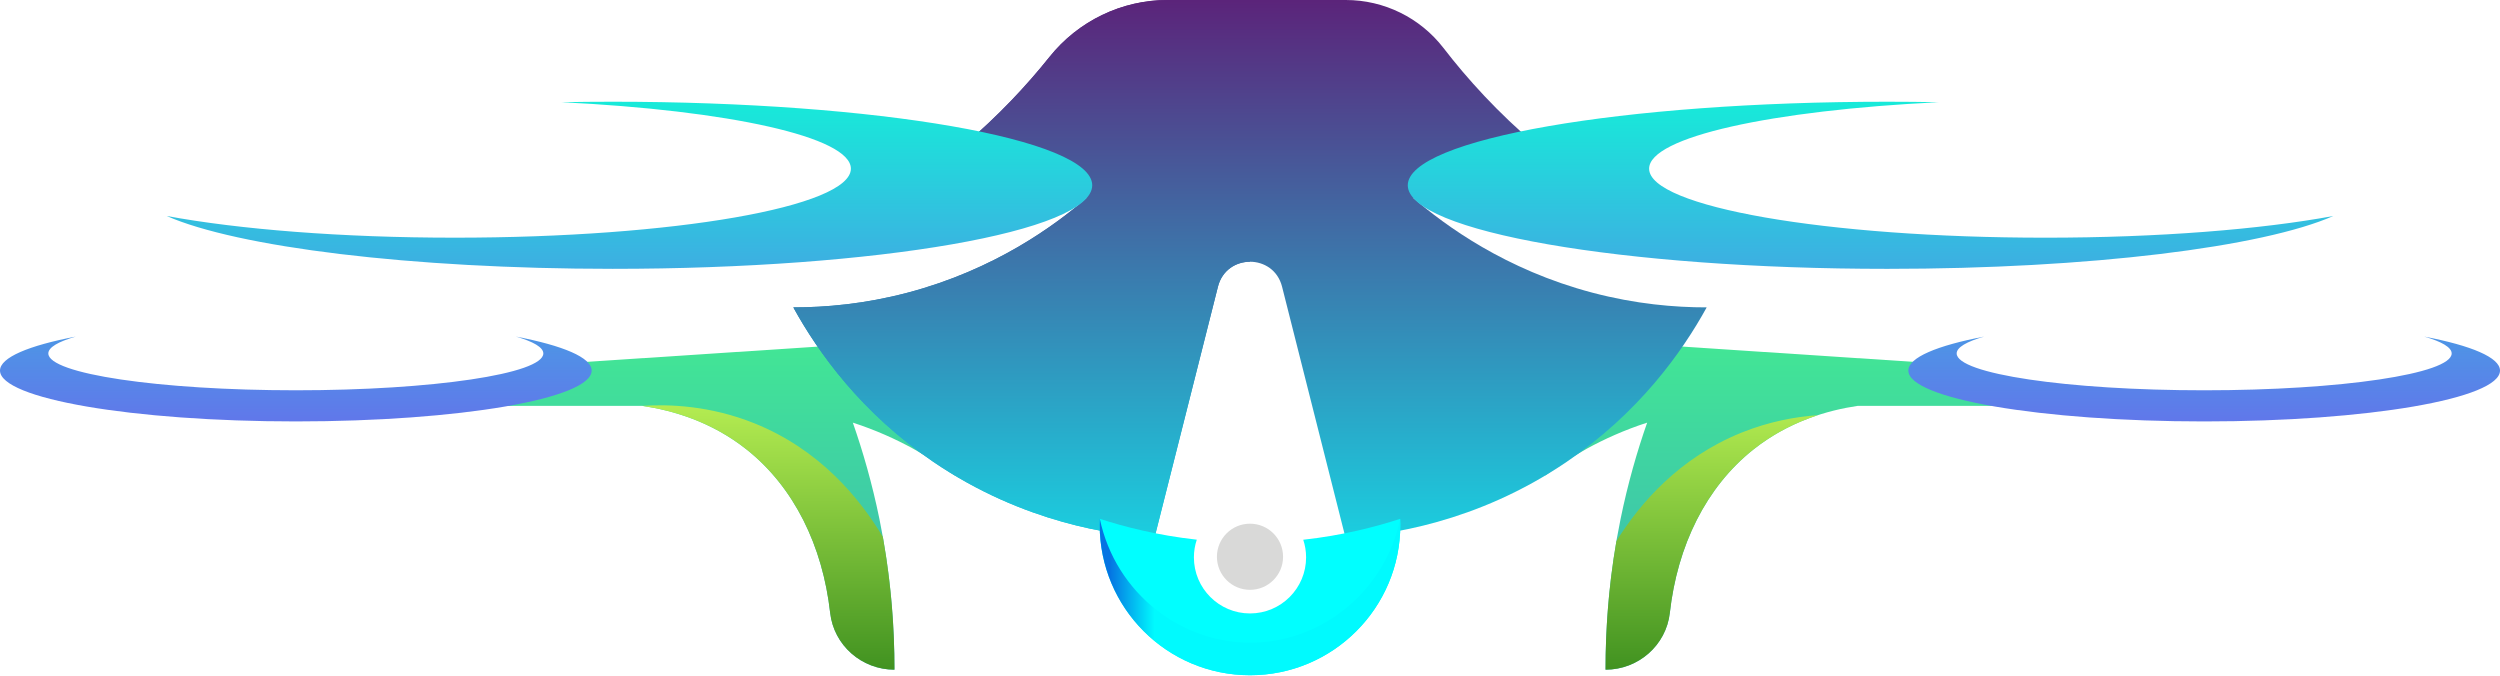
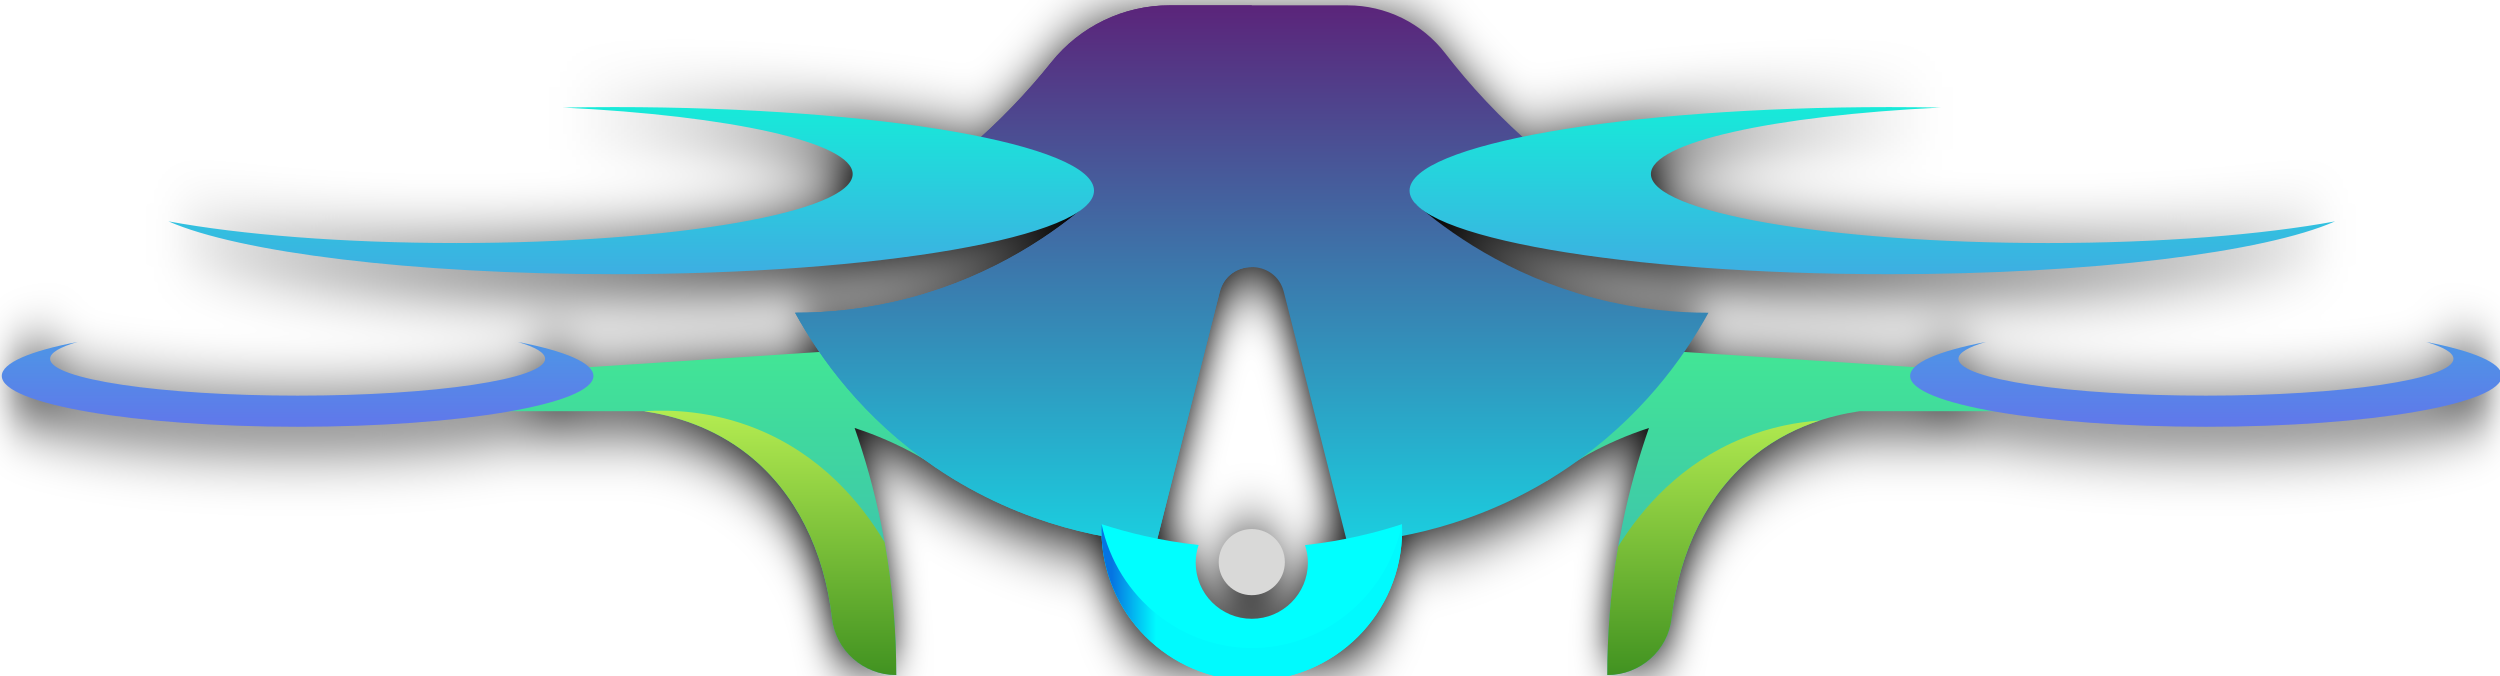
- <svg xmlns="http://www.w3.org/2000/svg" width="151.032" height="40.792" viewBox="0 0 151.032 40.792" version="1.1" id="svg1" xml:space="preserve">
-   <defs id="defs1" />
-   <g id="layer1" transform="translate(-939.9737,-510.6341)">
+ <svg xmlns="http://www.w3.org/2000/svg" xmlns:xlink="http://www.w3.org/1999/xlink" width="151.032" height="40.792" viewBox="0 0 151.032 40.792" version="1.1" id="svg1" xml:space="preserve">
+   <defs id="defs1">
+     <linearGradient id="SVGID_315713-7" gradientUnits="userSpaceOnUse" gradientTransform="translate(313.3853,485)" x1="0" y1="0" x2="0" y2="52">
+       <stop offset="0%" style="stop-color:rgb(23,234,217);stop-opacity: 1" id="stop7-2" />
+       <stop offset="100%" style="stop-color:rgb(96,120,234);stop-opacity: 1" id="stop8-5" />
+     </linearGradient>
+     <linearGradient id="SVGID_94_315714-1" gradientUnits="userSpaceOnUse" gradientTransform="translate(180.3262,68.39874)" x1="313.385" y1="511.213" x2="723.338" y2="511.213">
+       <stop offset="15.621%" style="stop-color:rgb(0,255,255);stop-opacity: 1" id="stop9-2" />
+       <stop offset="36.381%" style="stop-color:rgb(5,116,226);stop-opacity: 1" id="stop10-2" />
+       <stop offset="62.373%" style="stop-color:rgb(8,117,226);stop-opacity: 1" id="stop11-4" />
+       <stop offset="82.718%" style="stop-color:rgb(0,250,254);stop-opacity: 1" id="stop12-9" />
+     </linearGradient>
+     <linearGradient id="SVGID_96_315715-5" gradientUnits="userSpaceOnUse" gradientTransform="translate(-19.22634,-0.7946987)" x1="512.938" y1="559.617" x2="523.786" y2="559.617">
+       <stop offset="15.621%" style="stop-color:rgb(5,116,226);stop-opacity: 1" id="stop13-4" />
+       <stop offset="82.718%" style="stop-color:rgb(0,250,254);stop-opacity: 1" id="stop14-4" />
+     </linearGradient>
+     <linearGradient xlink:href="#SVGID_315710" id="linearGradient56" gradientUnits="userSpaceOnUse" gradientTransform="translate(379.0947,524.4894)" x1="0" y1="0" x2="0" y2="54" />
+     <linearGradient xlink:href="#SVGID_315711" id="linearGradient57" gradientUnits="userSpaceOnUse" gradientTransform="translate(443.4726,468.3191)" x1="0" y1="0" x2="0" y2="88" />
+     <linearGradient xlink:href="#SVGID_315711" id="linearGradient58" gradientUnits="userSpaceOnUse" gradientTransform="translate(443.4726,468.3191)" x1="0" y1="0" x2="0" y2="88" />
+     <linearGradient xlink:href="#SVGID_315716" id="linearGradient59" gradientUnits="userSpaceOnUse" gradientTransform="translate(418.7022,534.781)" x1="0" y1="0" x2="0" y2="43" />
+     <filter style="color-interpolation-filters:sRGB" id="filter60" x="-3.523" y="-14.801" width="7.842" height="28.151">
+       <feFlood result="flood" in="SourceGraphic" flood-opacity="1" flood-color="rgb(0,0,0)" id="feFlood59" />
+       <feGaussianBlur result="blur" in="SourceGraphic" stdDeviation="103.951" id="feGaussianBlur59" />
+       <feOffset result="offset" in="blur" dx="-15.35" dy="-50" id="feOffset59" />
+       <feComposite result="comp1" operator="out" in="flood" in2="offset" id="feComposite59" />
+       <feComposite result="fbSourceGraphic" operator="in" in="comp1" in2="SourceGraphic" id="feComposite60" />
+       <feColorMatrix result="fbSourceGraphicAlpha" in="fbSourceGraphic" values="0 0 0 -1 0 0 0 0 -1 0 0 0 0 -1 0 0 0 0 1 0" id="feColorMatrix60" />
+       <feFlood id="feFlood60" result="flood" in="fbSourceGraphic" flood-opacity="1" flood-color="rgb(0,0,0)" />
+       <feGaussianBlur id="feGaussianBlur60" result="blur" in="fbSourceGraphic" stdDeviation="103.951" />
+       <feOffset id="feOffset60" result="offset" in="blur" dx="-15.35" dy="-50" />
+       <feComposite id="feComposite61" result="comp1" operator="out" in="flood" in2="offset" />
+       <feComposite id="feComposite62" result="fbSourceGraphic" operator="in" in="comp1" in2="fbSourceGraphic" />
+       <feColorMatrix result="fbSourceGraphicAlpha" in="fbSourceGraphic" values="0 0 0 -1 0 0 0 0 -1 0 0 0 0 -1 0 0 0 0 1 0" id="feColorMatrix62" />
+       <feGaussianBlur id="feGaussianBlur62" stdDeviation="1 2" result="blur" in="fbSourceGraphic" />
+     </filter>
+     <linearGradient xlink:href="#SVGID_315710" id="linearGradient62" gradientUnits="userSpaceOnUse" gradientTransform="translate(379.0947,524.4894)" x1="0" y1="0" x2="0" y2="54" />
+     <linearGradient xlink:href="#SVGID_315711" id="linearGradient63" gradientUnits="userSpaceOnUse" gradientTransform="translate(443.4726,468.3191)" x1="0" y1="0" x2="0" y2="88" />
+     <linearGradient xlink:href="#SVGID_315716" id="linearGradient64" gradientUnits="userSpaceOnUse" gradientTransform="translate(418.7022,534.781)" x1="0" y1="0" x2="0" y2="43" />
+   </defs>
+   <g id="layer1-1" transform="translate(-939.9149,-509.6833)" style="filter:url(#filter60)">
+     <g id="g32" transform="matrix(0.15625,0,0,0.15625,915.4445,466.6998)">
+       <g transform="matrix(2.805719,0,0,2.805719,640.2888,411.714)" id="logo-logo-3">
+         <g paint-order="stroke" id="g17-6" style="display:inline">
+           <g transform="matrix(0.8403694,0,0,0.8403694,-4.567431,23.21974)" id="g2-8">
+             <linearGradient id="linearGradient18" gradientUnits="userSpaceOnUse" gradientTransform="translate(379.0947,524.4894)" x1="0" y1="0" x2="0" y2="54">
+               <stop offset="0%" style="stop-color:rgb(66,230,149);stop-opacity: 1" id="stop17" />
+               <stop offset="100%" style="stop-color:rgb(59,178,184);stop-opacity: 1" id="stop18" />
+             </linearGradient>
+             <path style="opacity:1;fill:url(#linearGradient56);fill-rule:nonzero;stroke:none;stroke-width:1;stroke-linecap:butt;stroke-linejoin:miter;stroke-miterlimit:4;stroke-dasharray:none;stroke-dashoffset:0" paint-order="stroke" transform="translate(-512.9267,-551.3112)" d="m 583.488,537.622 c -7.524,2.436 -13.164,6.005 -16.784,8.714 4.141,-7.282 8.282,-14.565 12.423,-21.847 17.995,1.187 35.991,2.374 53.986,3.561 2.05,3.267 6.336,4.634 9.892,5.792 1.242,0.405 2.495,0.733 3.753,1.03 h -28.737 c -4.973,0.733 -11.342,2.573 -17.106,7.149 -7.791,6.185 -12.476,15.799 -13.709,26.791 -0.598,5.329 -5.176,9.321 -10.539,9.321 v 0 c -0.012,-7.364 0.617,-15.695 2.461,-24.708 1.192,-5.825 2.718,-11.106 4.361,-15.803 z m -123.432,40.511 v 0 c 0.012,-7.364 -0.617,-15.695 -2.461,-24.708 -1.192,-5.825 -2.718,-11.106 -4.361,-15.803 7.524,2.436 13.164,6.005 16.784,8.714 -4.141,-7.282 -8.282,-14.565 -12.423,-21.847 -18.239,1.203 -36.478,2.406 -54.717,3.609 -0.505,1.5 -1.782,2.705 -3.836,2.705 -0.519,0 -0.972,-0.097 -1.392,-0.235 -3.073,1.673 -6.465,2.372 -9.969,2.789 -0.372,0.044 -0.733,0.011 -1.08,-0.075 -2.497,0.552 -5.004,1.062 -7.507,1.591 h 39.607 c 4.973,0.733 11.342,2.573 17.106,7.149 7.791,6.185 12.476,15.799 13.709,26.791 0.598,5.329 5.176,9.321 10.539,9.321 z" stroke-linecap="round" id="path2-6" />
+           </g>
+           <g transform="matrix(0.8403694,0,0,0.8403694,4.2018598e-8,-9.476493)" id="g4-5">
+             <linearGradient id="linearGradient20" gradientUnits="userSpaceOnUse" gradientTransform="translate(443.4726,468.3191)" x1="0" y1="0" x2="0" y2="88">
+               <stop offset="0%" style="stop-color:rgb(91,36,122);stop-opacity: 1" id="stop19" />
+               <stop offset="100%" style="stop-color:rgb(27,206,223);stop-opacity: 1" id="stop20" />
+             </linearGradient>
+             <path style="opacity:1;fill:url(#linearGradient57);fill-rule:nonzero;stroke:none;stroke-width:1;stroke-linecap:butt;stroke-linejoin:miter;stroke-miterlimit:4;stroke-dasharray:none;stroke-dashoffset:0" paint-order="stroke" transform="translate(-518.3617,-512.4043)" d="m 574.532,516.319 c -14.299,-3.767 -24.167,-11.03 -29.393,-15.532 9.5,-1.791 18.039,-3.233 25.636,-4.334 -1.773,-1.31 -3.559,-2.706 -5.349,-4.219 -6.416,-5.423 -11.448,-11 -15.336,-16.043 -3.831,-4.968 -9.745,-7.872 -16.018,-7.872 h -15.71 -13.492 c -7.547,0 -14.671,3.44 -19.384,9.334 -3.716,4.647 -8.385,9.677 -14.187,14.581 -1.79,1.513 -3.576,2.909 -5.349,4.219 7.597,1.101 16.136,2.544 25.636,4.334 -5.226,4.503 -15.095,11.765 -29.393,15.532 -7.074,1.864 -13.484,2.41 -18.719,2.404 4.073,7.405 11.164,17.321 22.974,25.341 14.875,10.102 29.56,11.984 36.255,12.426 l 10.403,-41.158 c 1.38,-5.458 9.134,-5.458 10.514,0 l 10.403,41.158 c 6.695,-0.441 21.38,-2.324 36.255,-12.426 11.81,-8.02 18.901,-17.936 22.974,-25.341 -5.235,0.006 -11.645,-0.54 -18.719,-2.404 z" stroke-linecap="round" id="path4-8" />
+           </g>
+           <g transform="matrix(0.8403694,0,0,0.8403694,-31.46725,-9.476493)" id="g6-2">
+             <linearGradient id="linearGradient22" gradientUnits="userSpaceOnUse" gradientTransform="translate(443.4726,468.3191)" x1="0" y1="0" x2="0" y2="88">
+               <stop offset="0%" style="stop-color:rgb(91,36,122);stop-opacity: 1" id="stop21" />
+               <stop offset="100%" style="stop-color:rgb(27,206,223);stop-opacity: 1" id="stop22" />
+             </linearGradient>
+             <path style="opacity:1;fill:url(#linearGradient58);fill-rule:nonzero;stroke:none;stroke-width:1;stroke-linecap:butt;stroke-linejoin:miter;stroke-miterlimit:4;stroke-dasharray:none;stroke-dashoffset:0" paint-order="stroke" transform="translate(-480.9171,-512.4043)" d="m 518.362,511.237 c -2.284,0 -4.567,1.365 -5.257,4.093 l -10.403,41.159 c -6.695,-0.441 -21.38,-2.324 -36.255,-12.426 -11.81,-8.02 -18.901,-17.936 -22.974,-25.341 5.235,0.006 11.645,-0.54 18.719,-2.404 14.299,-3.767 24.167,-11.03 29.393,-15.532 -9.5,-1.791 -18.039,-3.233 -25.636,-4.334 1.773,-1.31 3.559,-2.706 5.349,-4.219 5.802,-4.903 10.472,-9.934 14.187,-14.581 4.714,-5.894 11.837,-9.334 19.384,-9.334 h 13.492 z" stroke-linecap="round" id="path6-7" />
+           </g>
+           <g transform="matrix(0.8403694,0,0,0.8403694,0,-10.47779)" id="g8-5">
+             <linearGradient id="linearGradient24" gradientUnits="userSpaceOnUse" gradientTransform="translate(313.3853,485)" x1="0" y1="0" x2="0" y2="52">
+               <stop offset="0%" style="stop-color:rgb(23,234,217);stop-opacity: 1" id="stop23" />
+               <stop offset="100%" style="stop-color:rgb(96,120,234);stop-opacity: 1" id="stop24" />
+             </linearGradient>
+             <path style="opacity:1;fill:url(#SVGID_315713-7);fill-rule:nonzero;stroke:none;stroke-width:1;stroke-linecap:butt;stroke-linejoin:miter;stroke-miterlimit:4;stroke-dasharray:none;stroke-dashoffset:0" paint-order="stroke" transform="translate(-518.3617,-511.2128)" d="m 410.407,529.085 c 0,4.606 -21.719,8.34 -48.511,8.34 -26.792,0 -48.511,-3.734 -48.511,-8.34 0,-2.142 4.702,-4.095 12.424,-5.573 -2.869,0.829 -4.499,1.768 -4.499,2.764 0,3.337 18.171,6.043 40.585,6.043 22.415,0 40.585,-2.705 40.585,-6.043 0,-0.996 -1.63,-1.936 -4.499,-2.764 7.722,1.477 12.424,3.43 12.424,5.573 z M 710.914,523.513 c 2.869,0.829 4.499,1.768 4.499,2.764 0,3.337 -18.171,6.043 -40.585,6.043 -22.415,0 -40.585,-2.705 -40.585,-6.043 0,-0.996 1.63,-1.936 4.499,-2.764 -7.722,1.477 -12.424,3.43 -12.424,5.573 0,4.606 21.719,8.34 48.511,8.34 26.792,0 48.511,-3.734 48.511,-8.34 0,-2.142 -4.702,-4.095 -12.424,-5.573 z m -62.16,-16.218 c -35.868,0 -64.945,-5.066 -64.945,-11.316 0,-5.196 20.103,-9.57 47.49,-10.899 -2.769,-0.051 -5.579,-0.079 -8.427,-0.079 -43.431,0 -78.638,6.135 -78.638,13.702 0,7.567 35.208,13.702 78.638,13.702 33.222,0 61.612,-3.591 73.132,-8.666 -11.843,2.189 -28.625,3.557 -47.25,3.557 z M 413.851,485 c -2.848,0 -5.657,0.028 -8.427,0.079 27.387,1.329 47.49,5.704 47.49,10.899 0,6.25 -29.077,11.316 -64.945,11.316 -18.626,0 -35.408,-1.368 -47.25,-3.557 11.52,5.075 39.91,8.666 73.132,8.666 43.431,0 78.638,-6.135 78.638,-13.702 C 492.489,491.135 457.282,485 413.851,485 Z" stroke-linecap="round" id="path8-8" />
+           </g>
+           <g transform="matrix(0.8403694,0,0,0.8403694,8.4036969e-8,35.74914)" id="g12-8">
+             <linearGradient id="linearGradient28" gradientUnits="userSpaceOnUse" gradientTransform="translate(180.3262,68.39874)" x1="313.385" y1="511.213" x2="723.338" y2="511.213">
+               <stop offset="15.621%" style="stop-color:rgb(0,255,255);stop-opacity: 1" id="stop25" />
+               <stop offset="36.381%" style="stop-color:rgb(5,116,226);stop-opacity: 1" id="stop26" />
+               <stop offset="62.373%" style="stop-color:rgb(8,117,226);stop-opacity: 1" id="stop27" />
+               <stop offset="82.718%" style="stop-color:rgb(0,250,254);stop-opacity: 1" id="stop28" />
+             </linearGradient>
+             <path style="opacity:1;fill:url(#SVGID_94_315714-1);fill-rule:nonzero;stroke:none;stroke-width:1;stroke-linecap:butt;stroke-linejoin:miter;stroke-miterlimit:4;stroke-dasharray:none;stroke-dashoffset:0" paint-order="stroke" transform="translate(-518.3617,-566.2206)" d="m 542.987,553.399 c -3.989,1.3 -9.391,2.709 -15.894,3.429 0.3,0.908 0.468,1.876 0.468,2.885 0,5.08 -4.118,9.199 -9.199,9.199 -5.08,0 -9.199,-4.119 -9.199,-9.199 0,-1.013 0.17,-1.985 0.473,-2.897 -6.474,-0.718 -11.886,-2.109 -15.899,-3.417 -0.013,0.33 -0.025,0.66 -0.025,0.994 0,13.614 11.036,24.65 24.65,24.65 13.614,0 24.65,-11.036 24.65,-24.65 0,-0.333 -0.012,-0.664 -0.025,-0.994 z" stroke-linecap="round" id="path12-7" />
+           </g>
+           <g transform="matrix(0.8403694,0,0,0.8403694,0,30.19985)" id="g13-3">
+             <circle style="opacity:1;fill:#d9d9d8;fill-rule:nonzero;stroke:none;stroke-width:1;stroke-linecap:butt;stroke-linejoin:miter;stroke-miterlimit:4;stroke-dasharray:none;stroke-dashoffset:0" paint-order="stroke" cx="0" cy="0" r="5.424" id="circle12-8" />
+           </g>
+           <g transform="matrix(0.8403694,0,0,0.8403694,1.6807388e-7,35.74914)" id="g14-5">
+             <linearGradient id="linearGradient30" gradientUnits="userSpaceOnUse" gradientTransform="translate(-19.22634,-0.7946987)" x1="512.938" y1="559.617" x2="523.786" y2="559.617">
+               <stop offset="15.621%" style="stop-color:rgb(5,116,226);stop-opacity: 1" id="stop29" />
+               <stop offset="82.718%" style="stop-color:rgb(0,250,254);stop-opacity: 1" id="stop30" />
+             </linearGradient>
+             <path style="opacity:1;fill:url(#SVGID_96_315715-5);fill-rule:nonzero;stroke:none;stroke-width:1;stroke-linecap:butt;stroke-linejoin:miter;stroke-miterlimit:4;stroke-dasharray:none;stroke-dashoffset:0" paint-order="stroke" transform="translate(-518.3617,-566.2206)" d="m 542.987,553.399 c -2.377,11.478 -12.257,19.861 -23.669,20.292 -12.085,0.456 -23.041,-8.115 -25.581,-20.292 -0.013,0.33 -0.025,0.66 -0.025,0.994 0,13.614 11.036,24.65 24.65,24.65 13.614,0 24.65,-11.036 24.65,-24.65 0,-0.333 -0.012,-0.664 -0.025,-0.994 z" stroke-linecap="round" id="path14-0" />
+           </g>
+           <g transform="matrix(0.8403694,0,0,0.8403694,-2.74446,27.54413)" id="g16-5">
+             <linearGradient id="linearGradient32" gradientUnits="userSpaceOnUse" gradientTransform="translate(418.7022,534.781)" x1="0" y1="0" x2="0" y2="43">
+               <stop offset="0%" style="stop-color:rgb(180,236,81);stop-opacity: 1" id="stop31" />
+               <stop offset="100%" style="stop-color:rgb(66,147,33);stop-opacity: 1" id="stop32" />
+             </linearGradient>
+             <path style="opacity:1;fill:url(#linearGradient59);fill-rule:nonzero;stroke:none;stroke-width:1;stroke-linecap:butt;stroke-linejoin:miter;stroke-miterlimit:4;stroke-dasharray:none;stroke-dashoffset:0" paint-order="stroke" transform="translate(-515.0959,-556.4571)" d="m 458.152,556.356 c 1.411,7.89 1.915,15.219 1.904,21.777 -5.363,0 -9.941,-3.992 -10.539,-9.321 -1.233,-10.991 -5.918,-20.606 -13.709,-26.791 -5.765,-4.576 -12.134,-6.416 -17.106,-7.149 4.42,-0.282 11.152,-0.063 18.468,2.894 10.606,4.287 17.168,12.197 20.982,18.59 z m 140.778,-17.08 c -10.16,4.107 -16.605,11.537 -20.483,17.775 -1.318,7.626 -1.791,14.717 -1.78,21.082 5.363,0 9.941,-3.992 10.539,-9.321 1.233,-10.991 5.918,-20.606 13.709,-26.791 3.452,-2.74 7.119,-4.494 10.575,-5.622 -3.683,0.259 -8.008,1.038 -12.56,2.877 z" stroke-linecap="round" id="path16-0" />
+           </g>
+         </g>
+       </g>
+     </g>
+   </g>
+   <g id="layer1" transform="translate(-939.8658,-510.3106)" style="display:inline">
    <g id="g1" transform="matrix(0.15625,0,0,0.15625,915.4445,466.6998)">
      <g transform="matrix(2.805719,0,0,2.805719,640.2888,411.714)" id="logo-logo">
-         <g paint-order="stroke" id="g17">
+         <g paint-order="stroke" id="g17" style="display:inline">
          <g transform="matrix(0.8403694,0,0,0.8403694,-4.567431,23.21974)" id="g2">
            <linearGradient id="SVGID_315710" gradientUnits="userSpaceOnUse" gradientTransform="translate(379.0947,524.4894)" x1="0" y1="0" x2="0" y2="54">
              <stop offset="0%" style="stop-color:rgb(66,230,149);stop-opacity: 1" id="stop1" />
              <stop offset="100%" style="stop-color:rgb(59,178,184);stop-opacity: 1" id="stop2" />
            </linearGradient>
-             <path style="opacity:1;fill:url(#SVGID_315710);fill-rule:nonzero;stroke:none;stroke-width:1;stroke-linecap:butt;stroke-linejoin:miter;stroke-miterlimit:4;stroke-dasharray:none;stroke-dashoffset:0" paint-order="stroke" transform="translate(-512.9267,-551.3112)" d="m 583.488,537.622 c -7.524,2.436 -13.164,6.005 -16.784,8.714 4.141,-7.282 8.282,-14.565 12.423,-21.847 17.995,1.187 35.991,2.374 53.986,3.561 2.05,3.267 6.336,4.634 9.892,5.792 1.242,0.405 2.495,0.733 3.753,1.03 h -28.737 c -4.973,0.733 -11.342,2.573 -17.106,7.149 -7.791,6.185 -12.476,15.799 -13.709,26.791 -0.598,5.329 -5.176,9.321 -10.539,9.321 v 0 c -0.012,-7.364 0.617,-15.695 2.461,-24.708 1.192,-5.825 2.718,-11.106 4.361,-15.803 z m -123.432,40.511 v 0 c 0.012,-7.364 -0.617,-15.695 -2.461,-24.708 -1.192,-5.825 -2.718,-11.106 -4.361,-15.803 7.524,2.436 13.164,6.005 16.784,8.714 -4.141,-7.282 -8.282,-14.565 -12.423,-21.847 -18.239,1.203 -36.478,2.406 -54.717,3.609 -0.505,1.5 -1.782,2.705 -3.836,2.705 -0.519,0 -0.972,-0.097 -1.392,-0.235 -3.073,1.673 -6.465,2.372 -9.969,2.789 -0.372,0.044 -0.733,0.011 -1.08,-0.075 -2.497,0.552 -5.004,1.062 -7.507,1.591 h 39.607 c 4.973,0.733 11.342,2.573 17.106,7.149 7.791,6.185 12.476,15.799 13.709,26.791 0.598,5.329 5.176,9.321 10.539,9.321 z" stroke-linecap="round" id="path2" />
+             <path style="opacity:1;fill:url(#linearGradient62);fill-rule:nonzero;stroke:none;stroke-width:1;stroke-linecap:butt;stroke-linejoin:miter;stroke-miterlimit:4;stroke-dasharray:none;stroke-dashoffset:0" paint-order="stroke" transform="translate(-512.9267,-551.3112)" d="m 583.488,537.622 c -7.524,2.436 -13.164,6.005 -16.784,8.714 4.141,-7.282 8.282,-14.565 12.423,-21.847 17.995,1.187 35.991,2.374 53.986,3.561 2.05,3.267 6.336,4.634 9.892,5.792 1.242,0.405 2.495,0.733 3.753,1.03 h -28.737 c -4.973,0.733 -11.342,2.573 -17.106,7.149 -7.791,6.185 -12.476,15.799 -13.709,26.791 -0.598,5.329 -5.176,9.321 -10.539,9.321 v 0 c -0.012,-7.364 0.617,-15.695 2.461,-24.708 1.192,-5.825 2.718,-11.106 4.361,-15.803 z m -123.432,40.511 v 0 c 0.012,-7.364 -0.617,-15.695 -2.461,-24.708 -1.192,-5.825 -2.718,-11.106 -4.361,-15.803 7.524,2.436 13.164,6.005 16.784,8.714 -4.141,-7.282 -8.282,-14.565 -12.423,-21.847 -18.239,1.203 -36.478,2.406 -54.717,3.609 -0.505,1.5 -1.782,2.705 -3.836,2.705 -0.519,0 -0.972,-0.097 -1.392,-0.235 -3.073,1.673 -6.465,2.372 -9.969,2.789 -0.372,0.044 -0.733,0.011 -1.08,-0.075 -2.497,0.552 -5.004,1.062 -7.507,1.591 h 39.607 c 4.973,0.733 11.342,2.573 17.106,7.149 7.791,6.185 12.476,15.799 13.709,26.791 0.598,5.329 5.176,9.321 10.539,9.321 z" stroke-linecap="round" id="path2" />
          </g>
          <g transform="matrix(0.8403694,0,0,0.8403694,4.2018598e-8,-9.476493)" id="g4">
            <linearGradient id="SVGID_315711" gradientUnits="userSpaceOnUse" gradientTransform="translate(443.4726,468.3191)" x1="0" y1="0" x2="0" y2="88">
              <stop offset="0%" style="stop-color:rgb(91,36,122);stop-opacity: 1" id="stop3" />
              <stop offset="100%" style="stop-color:rgb(27,206,223);stop-opacity: 1" id="stop4" />
            </linearGradient>
-             <path style="opacity:1;fill:url(#SVGID_315711);fill-rule:nonzero;stroke:none;stroke-width:1;stroke-linecap:butt;stroke-linejoin:miter;stroke-miterlimit:4;stroke-dasharray:none;stroke-dashoffset:0" paint-order="stroke" transform="translate(-518.3617,-512.4043)" d="m 574.532,516.319 c -14.299,-3.767 -24.167,-11.03 -29.393,-15.532 9.5,-1.791 18.039,-3.233 25.636,-4.334 -1.773,-1.31 -3.559,-2.706 -5.349,-4.219 -6.416,-5.423 -11.448,-11 -15.336,-16.043 -3.831,-4.968 -9.745,-7.872 -16.018,-7.872 h -15.71 -13.492 c -7.547,0 -14.671,3.44 -19.384,9.334 -3.716,4.647 -8.385,9.677 -14.187,14.581 -1.79,1.513 -3.576,2.909 -5.349,4.219 7.597,1.101 16.136,2.544 25.636,4.334 -5.226,4.503 -15.095,11.765 -29.393,15.532 -7.074,1.864 -13.484,2.41 -18.719,2.404 4.073,7.405 11.164,17.321 22.974,25.341 14.875,10.102 29.56,11.984 36.255,12.426 l 10.403,-41.158 c 1.38,-5.458 9.134,-5.458 10.514,0 l 10.403,41.158 c 6.695,-0.441 21.38,-2.324 36.255,-12.426 11.81,-8.02 18.901,-17.936 22.974,-25.341 -5.235,0.006 -11.645,-0.54 -18.719,-2.404 z" stroke-linecap="round" id="path4" />
+             <path style="opacity:1;fill:url(#linearGradient63);fill-rule:nonzero;stroke:none;stroke-width:1;stroke-linecap:butt;stroke-linejoin:miter;stroke-miterlimit:4;stroke-dasharray:none;stroke-dashoffset:0" paint-order="stroke" transform="translate(-518.3617,-512.4043)" d="m 574.532,516.319 c -14.299,-3.767 -24.167,-11.03 -29.393,-15.532 9.5,-1.791 18.039,-3.233 25.636,-4.334 -1.773,-1.31 -3.559,-2.706 -5.349,-4.219 -6.416,-5.423 -11.448,-11 -15.336,-16.043 -3.831,-4.968 -9.745,-7.872 -16.018,-7.872 h -15.71 -13.492 c -7.547,0 -14.671,3.44 -19.384,9.334 -3.716,4.647 -8.385,9.677 -14.187,14.581 -1.79,1.513 -3.576,2.909 -5.349,4.219 7.597,1.101 16.136,2.544 25.636,4.334 -5.226,4.503 -15.095,11.765 -29.393,15.532 -7.074,1.864 -13.484,2.41 -18.719,2.404 4.073,7.405 11.164,17.321 22.974,25.341 14.875,10.102 29.56,11.984 36.255,12.426 l 10.403,-41.158 c 1.38,-5.458 9.134,-5.458 10.514,0 l 10.403,41.158 c 6.695,-0.441 21.38,-2.324 36.255,-12.426 11.81,-8.02 18.901,-17.936 22.974,-25.341 -5.235,0.006 -11.645,-0.54 -18.719,-2.404 z" stroke-linecap="round" id="path4" />
          </g>
          <g transform="matrix(0.8403694,0,0,0.8403694,-31.46725,-9.476493)" id="g6">
            <linearGradient id="SVGID_315712" gradientUnits="userSpaceOnUse" gradientTransform="translate(443.4726,468.3191)" x1="0" y1="0" x2="0" y2="88">
              <stop offset="0%" style="stop-color:rgb(91,36,122);stop-opacity: 1" id="stop5" />
              <stop offset="100%" style="stop-color:rgb(27,206,223);stop-opacity: 1" id="stop6" />
            </linearGradient>
            <path style="opacity:1;fill:url(#SVGID_315712);fill-rule:nonzero;stroke:none;stroke-width:1;stroke-linecap:butt;stroke-linejoin:miter;stroke-miterlimit:4;stroke-dasharray:none;stroke-dashoffset:0" paint-order="stroke" transform="translate(-480.9171,-512.4043)" d="m 518.362,511.237 c -2.284,0 -4.567,1.365 -5.257,4.093 l -10.403,41.159 c -6.695,-0.441 -21.38,-2.324 -36.255,-12.426 -11.81,-8.02 -18.901,-17.936 -22.974,-25.341 5.235,0.006 11.645,-0.54 18.719,-2.404 14.299,-3.767 24.167,-11.03 29.393,-15.532 -9.5,-1.791 -18.039,-3.233 -25.636,-4.334 1.773,-1.31 3.559,-2.706 5.349,-4.219 5.802,-4.903 10.472,-9.934 14.187,-14.581 4.714,-5.894 11.837,-9.334 19.384,-9.334 h 13.492 z" stroke-linecap="round" id="path6" />
          </g>
          <g transform="matrix(0.8403694,0,0,0.8403694,0,-10.47779)" id="g8">
            <linearGradient id="SVGID_315713" gradientUnits="userSpaceOnUse" gradientTransform="translate(313.3853,485)" x1="0" y1="0" x2="0" y2="52">
              <stop offset="0%" style="stop-color:rgb(23,234,217);stop-opacity: 1" id="stop7" />
              <stop offset="100%" style="stop-color:rgb(96,120,234);stop-opacity: 1" id="stop8" />
            </linearGradient>
            <path style="opacity:1;fill:url(#SVGID_315713);fill-rule:nonzero;stroke:none;stroke-width:1;stroke-linecap:butt;stroke-linejoin:miter;stroke-miterlimit:4;stroke-dasharray:none;stroke-dashoffset:0" paint-order="stroke" transform="translate(-518.3617,-511.2128)" d="m 410.407,529.085 c 0,4.606 -21.719,8.34 -48.511,8.34 -26.792,0 -48.511,-3.734 -48.511,-8.34 0,-2.142 4.702,-4.095 12.424,-5.573 -2.869,0.829 -4.499,1.768 -4.499,2.764 0,3.337 18.171,6.043 40.585,6.043 22.415,0 40.585,-2.705 40.585,-6.043 0,-0.996 -1.63,-1.936 -4.499,-2.764 7.722,1.477 12.424,3.43 12.424,5.573 z M 710.914,523.513 c 2.869,0.829 4.499,1.768 4.499,2.764 0,3.337 -18.171,6.043 -40.585,6.043 -22.415,0 -40.585,-2.705 -40.585,-6.043 0,-0.996 1.63,-1.936 4.499,-2.764 -7.722,1.477 -12.424,3.43 -12.424,5.573 0,4.606 21.719,8.34 48.511,8.34 26.792,0 48.511,-3.734 48.511,-8.34 0,-2.142 -4.702,-4.095 -12.424,-5.573 z m -62.16,-16.218 c -35.868,0 -64.945,-5.066 -64.945,-11.316 0,-5.196 20.103,-9.57 47.49,-10.899 -2.769,-0.051 -5.579,-0.079 -8.427,-0.079 -43.431,0 -78.638,6.135 -78.638,13.702 0,7.567 35.208,13.702 78.638,13.702 33.222,0 61.612,-3.591 73.132,-8.666 -11.843,2.189 -28.625,3.557 -47.25,3.557 z M 413.851,485 c -2.848,0 -5.657,0.028 -8.427,0.079 27.387,1.329 47.49,5.704 47.49,10.899 0,6.25 -29.077,11.316 -64.945,11.316 -18.626,0 -35.408,-1.368 -47.25,-3.557 11.52,5.075 39.91,8.666 73.132,8.666 43.431,0 78.638,-6.135 78.638,-13.702 C 492.489,491.135 457.282,485 413.851,485 Z" stroke-linecap="round" id="path8" />
          </g>
          <g transform="matrix(0.8403694,0,0,0.8403694,8.4036969e-8,35.74914)" id="g12">
            <linearGradient id="SVGID_94_315714" gradientUnits="userSpaceOnUse" gradientTransform="translate(180.3262,68.39874)" x1="313.385" y1="511.213" x2="723.338" y2="511.213">
              <stop offset="15.621%" style="stop-color:rgb(0,255,255);stop-opacity: 1" id="stop9" />
              <stop offset="36.381%" style="stop-color:rgb(5,116,226);stop-opacity: 1" id="stop10" />
              <stop offset="62.373%" style="stop-color:rgb(8,117,226);stop-opacity: 1" id="stop11" />
              <stop offset="82.718%" style="stop-color:rgb(0,250,254);stop-opacity: 1" id="stop12" />
            </linearGradient>
            <path style="opacity:1;fill:url(#SVGID_94_315714);fill-rule:nonzero;stroke:none;stroke-width:1;stroke-linecap:butt;stroke-linejoin:miter;stroke-miterlimit:4;stroke-dasharray:none;stroke-dashoffset:0" paint-order="stroke" transform="translate(-518.3617,-566.2206)" d="m 542.987,553.399 c -3.989,1.3 -9.391,2.709 -15.894,3.429 0.3,0.908 0.468,1.876 0.468,2.885 0,5.08 -4.118,9.199 -9.199,9.199 -5.08,0 -9.199,-4.119 -9.199,-9.199 0,-1.013 0.17,-1.985 0.473,-2.897 -6.474,-0.718 -11.886,-2.109 -15.899,-3.417 -0.013,0.33 -0.025,0.66 -0.025,0.994 0,13.614 11.036,24.65 24.65,24.65 13.614,0 24.65,-11.036 24.65,-24.65 0,-0.333 -0.012,-0.664 -0.025,-0.994 z" stroke-linecap="round" id="path12" />
          </g>
          <g transform="matrix(0.8403694,0,0,0.8403694,0,30.19985)" id="g13">
            <circle style="opacity:1;fill:#d9d9d8;fill-rule:nonzero;stroke:none;stroke-width:1;stroke-linecap:butt;stroke-linejoin:miter;stroke-miterlimit:4;stroke-dasharray:none;stroke-dashoffset:0" paint-order="stroke" cx="0" cy="0" r="5.424" id="circle12" />
          </g>
          <g transform="matrix(0.8403694,0,0,0.8403694,1.6807388e-7,35.74914)" id="g14">
            <linearGradient id="SVGID_96_315715" gradientUnits="userSpaceOnUse" gradientTransform="translate(-19.22634,-0.7946987)" x1="512.938" y1="559.617" x2="523.786" y2="559.617">
              <stop offset="15.621%" style="stop-color:rgb(5,116,226);stop-opacity: 1" id="stop13" />
              <stop offset="82.718%" style="stop-color:rgb(0,250,254);stop-opacity: 1" id="stop14" />
            </linearGradient>
            <path style="opacity:1;fill:url(#SVGID_96_315715);fill-rule:nonzero;stroke:none;stroke-width:1;stroke-linecap:butt;stroke-linejoin:miter;stroke-miterlimit:4;stroke-dasharray:none;stroke-dashoffset:0" paint-order="stroke" transform="translate(-518.3617,-566.2206)" d="m 542.987,553.399 c -2.377,11.478 -12.257,19.861 -23.669,20.292 -12.085,0.456 -23.041,-8.115 -25.581,-20.292 -0.013,0.33 -0.025,0.66 -0.025,0.994 0,13.614 11.036,24.65 24.65,24.65 13.614,0 24.65,-11.036 24.65,-24.65 0,-0.333 -0.012,-0.664 -0.025,-0.994 z" stroke-linecap="round" id="path14" />
          </g>
          <g transform="matrix(0.8403694,0,0,0.8403694,-2.74446,27.54413)" id="g16">
            <linearGradient id="SVGID_315716" gradientUnits="userSpaceOnUse" gradientTransform="translate(418.7022,534.781)" x1="0" y1="0" x2="0" y2="43">
              <stop offset="0%" style="stop-color:rgb(180,236,81);stop-opacity: 1" id="stop15" />
              <stop offset="100%" style="stop-color:rgb(66,147,33);stop-opacity: 1" id="stop16" />
            </linearGradient>
-             <path style="opacity:1;fill:url(#SVGID_315716);fill-rule:nonzero;stroke:none;stroke-width:1;stroke-linecap:butt;stroke-linejoin:miter;stroke-miterlimit:4;stroke-dasharray:none;stroke-dashoffset:0" paint-order="stroke" transform="translate(-515.0959,-556.4571)" d="m 458.152,556.356 c 1.411,7.89 1.915,15.219 1.904,21.777 -5.363,0 -9.941,-3.992 -10.539,-9.321 -1.233,-10.991 -5.918,-20.606 -13.709,-26.791 -5.765,-4.576 -12.134,-6.416 -17.106,-7.149 4.42,-0.282 11.152,-0.063 18.468,2.894 10.606,4.287 17.168,12.197 20.982,18.59 z m 140.778,-17.08 c -10.16,4.107 -16.605,11.537 -20.483,17.775 -1.318,7.626 -1.791,14.717 -1.78,21.082 5.363,0 9.941,-3.992 10.539,-9.321 1.233,-10.991 5.918,-20.606 13.709,-26.791 3.452,-2.74 7.119,-4.494 10.575,-5.622 -3.683,0.259 -8.008,1.038 -12.56,2.877 z" stroke-linecap="round" id="path16" />
-           </g>
-         </g>
-       </g>
-       <g transform="translate(325,354.734)" id="tagline-01f97f93-aec9-4cf8-8b73-8a8de2c7d284-logo">
-         <g paint-order="stroke" id="g18">
-           <g id="tagline-01f97f93-aec9-4cf8-8b73-8a8de2c7d284-logo-path-0">
-             <path style="opacity:1;fill:#059eeb;fill-rule:nonzero;stroke:none;stroke-width:0;stroke-linecap:butt;stroke-linejoin:miter;stroke-miterlimit:4;stroke-dasharray:none;stroke-dashoffset:0" paint-order="stroke" d="" stroke-linecap="round" id="path17" />
+             <path style="opacity:1;fill:url(#linearGradient64);fill-rule:nonzero;stroke:none;stroke-width:1;stroke-linecap:butt;stroke-linejoin:miter;stroke-miterlimit:4;stroke-dasharray:none;stroke-dashoffset:0" paint-order="stroke" transform="translate(-515.0959,-556.4571)" d="m 458.152,556.356 c 1.411,7.89 1.915,15.219 1.904,21.777 -5.363,0 -9.941,-3.992 -10.539,-9.321 -1.233,-10.991 -5.918,-20.606 -13.709,-26.791 -5.765,-4.576 -12.134,-6.416 -17.106,-7.149 4.42,-0.282 11.152,-0.063 18.468,2.894 10.606,4.287 17.168,12.197 20.982,18.59 z m 140.778,-17.08 c -10.16,4.107 -16.605,11.537 -20.483,17.775 -1.318,7.626 -1.791,14.717 -1.78,21.082 5.363,0 9.941,-3.992 10.539,-9.321 1.233,-10.991 5.918,-20.606 13.709,-26.791 3.452,-2.74 7.119,-4.494 10.575,-5.622 -3.683,0.259 -8.008,1.038 -12.56,2.877 z" stroke-linecap="round" id="path16" />
          </g>
        </g>
      </g>
    </g>
  </g>
</svg>
